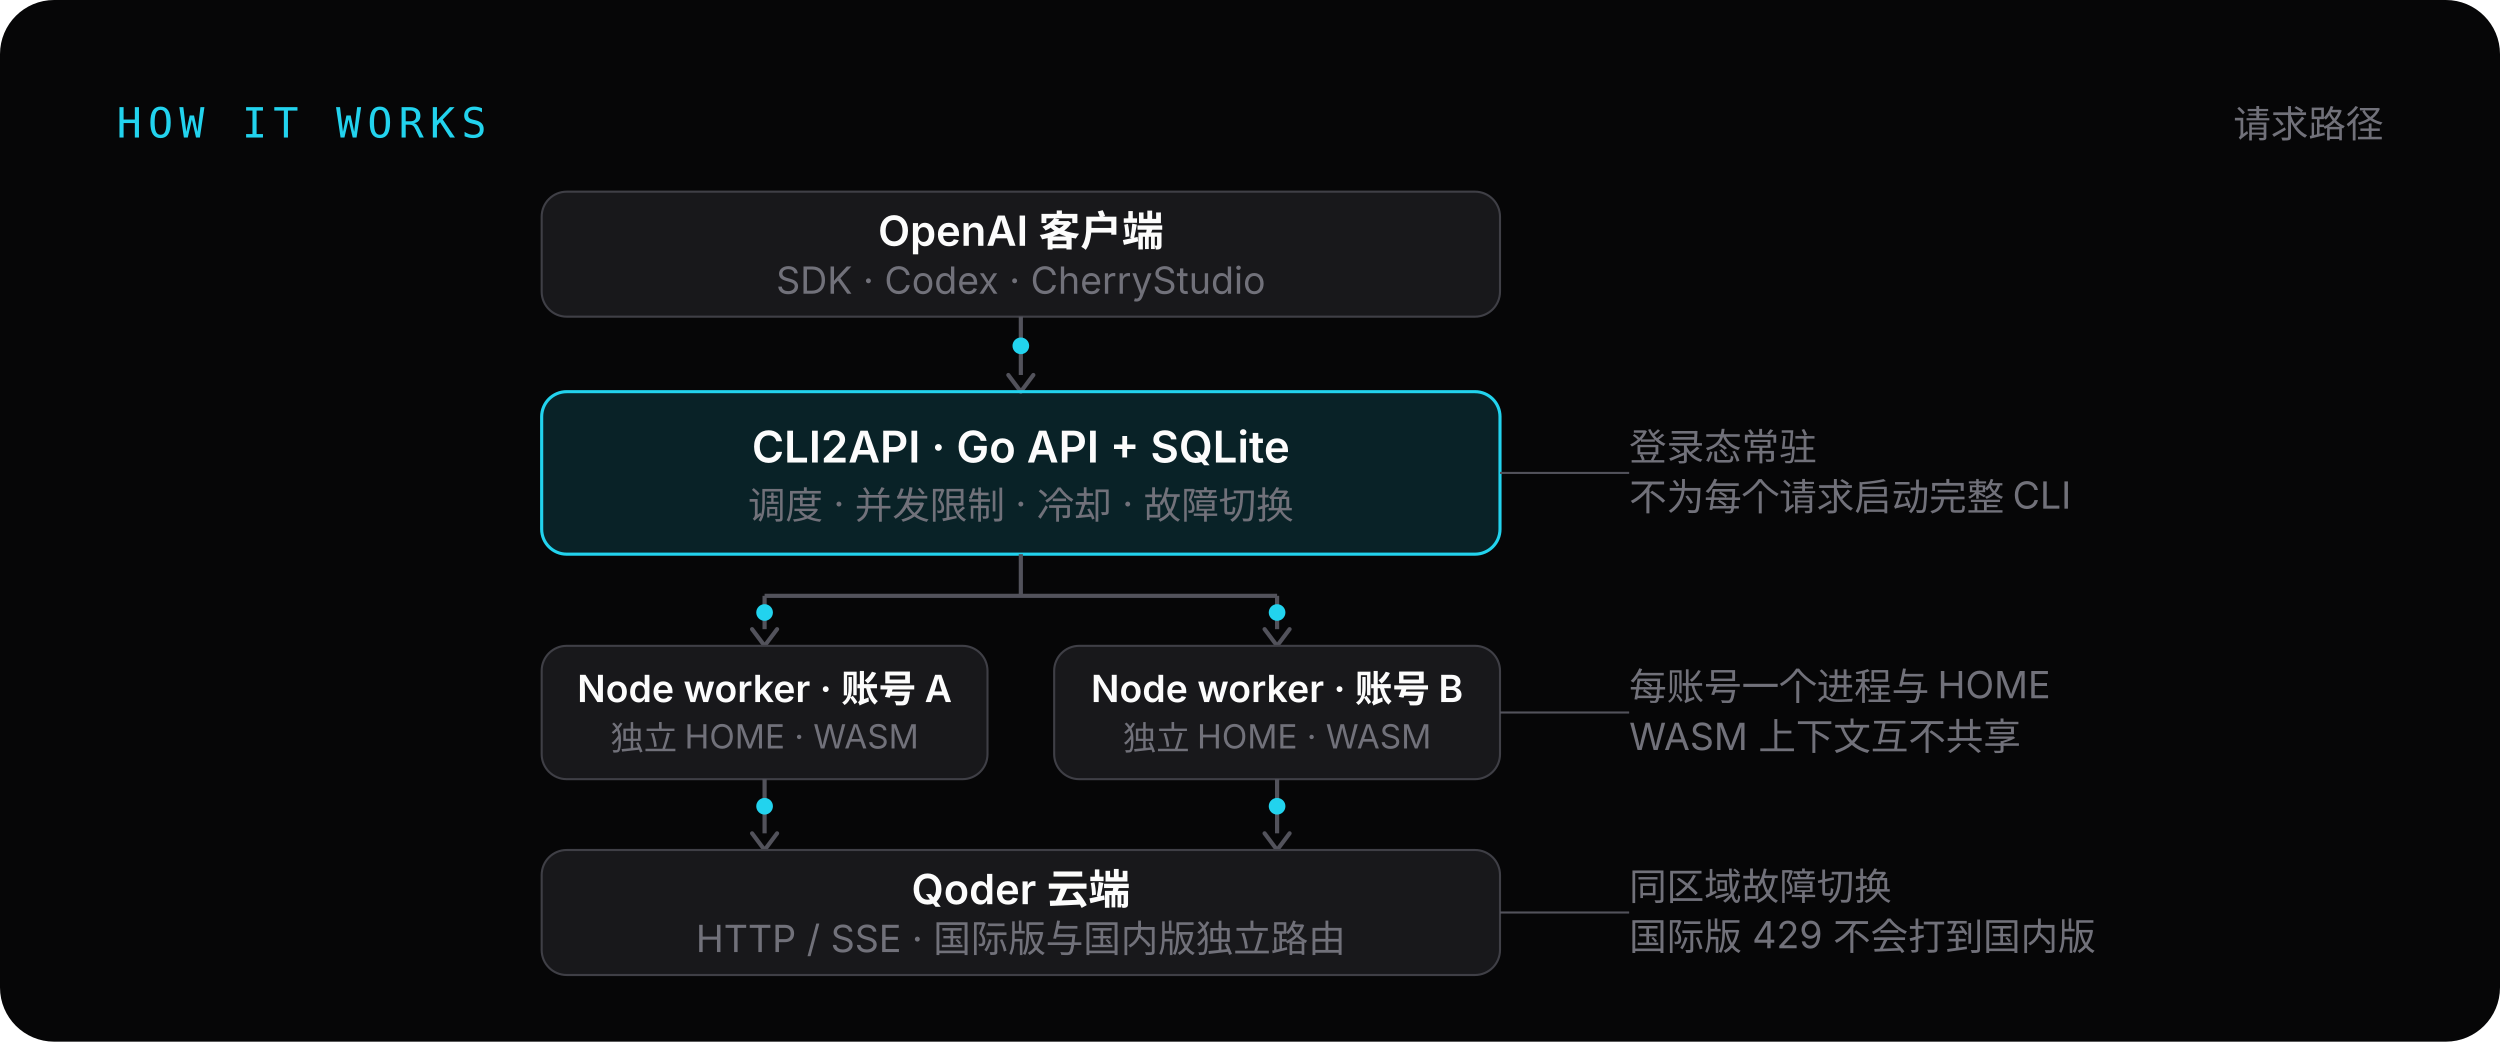
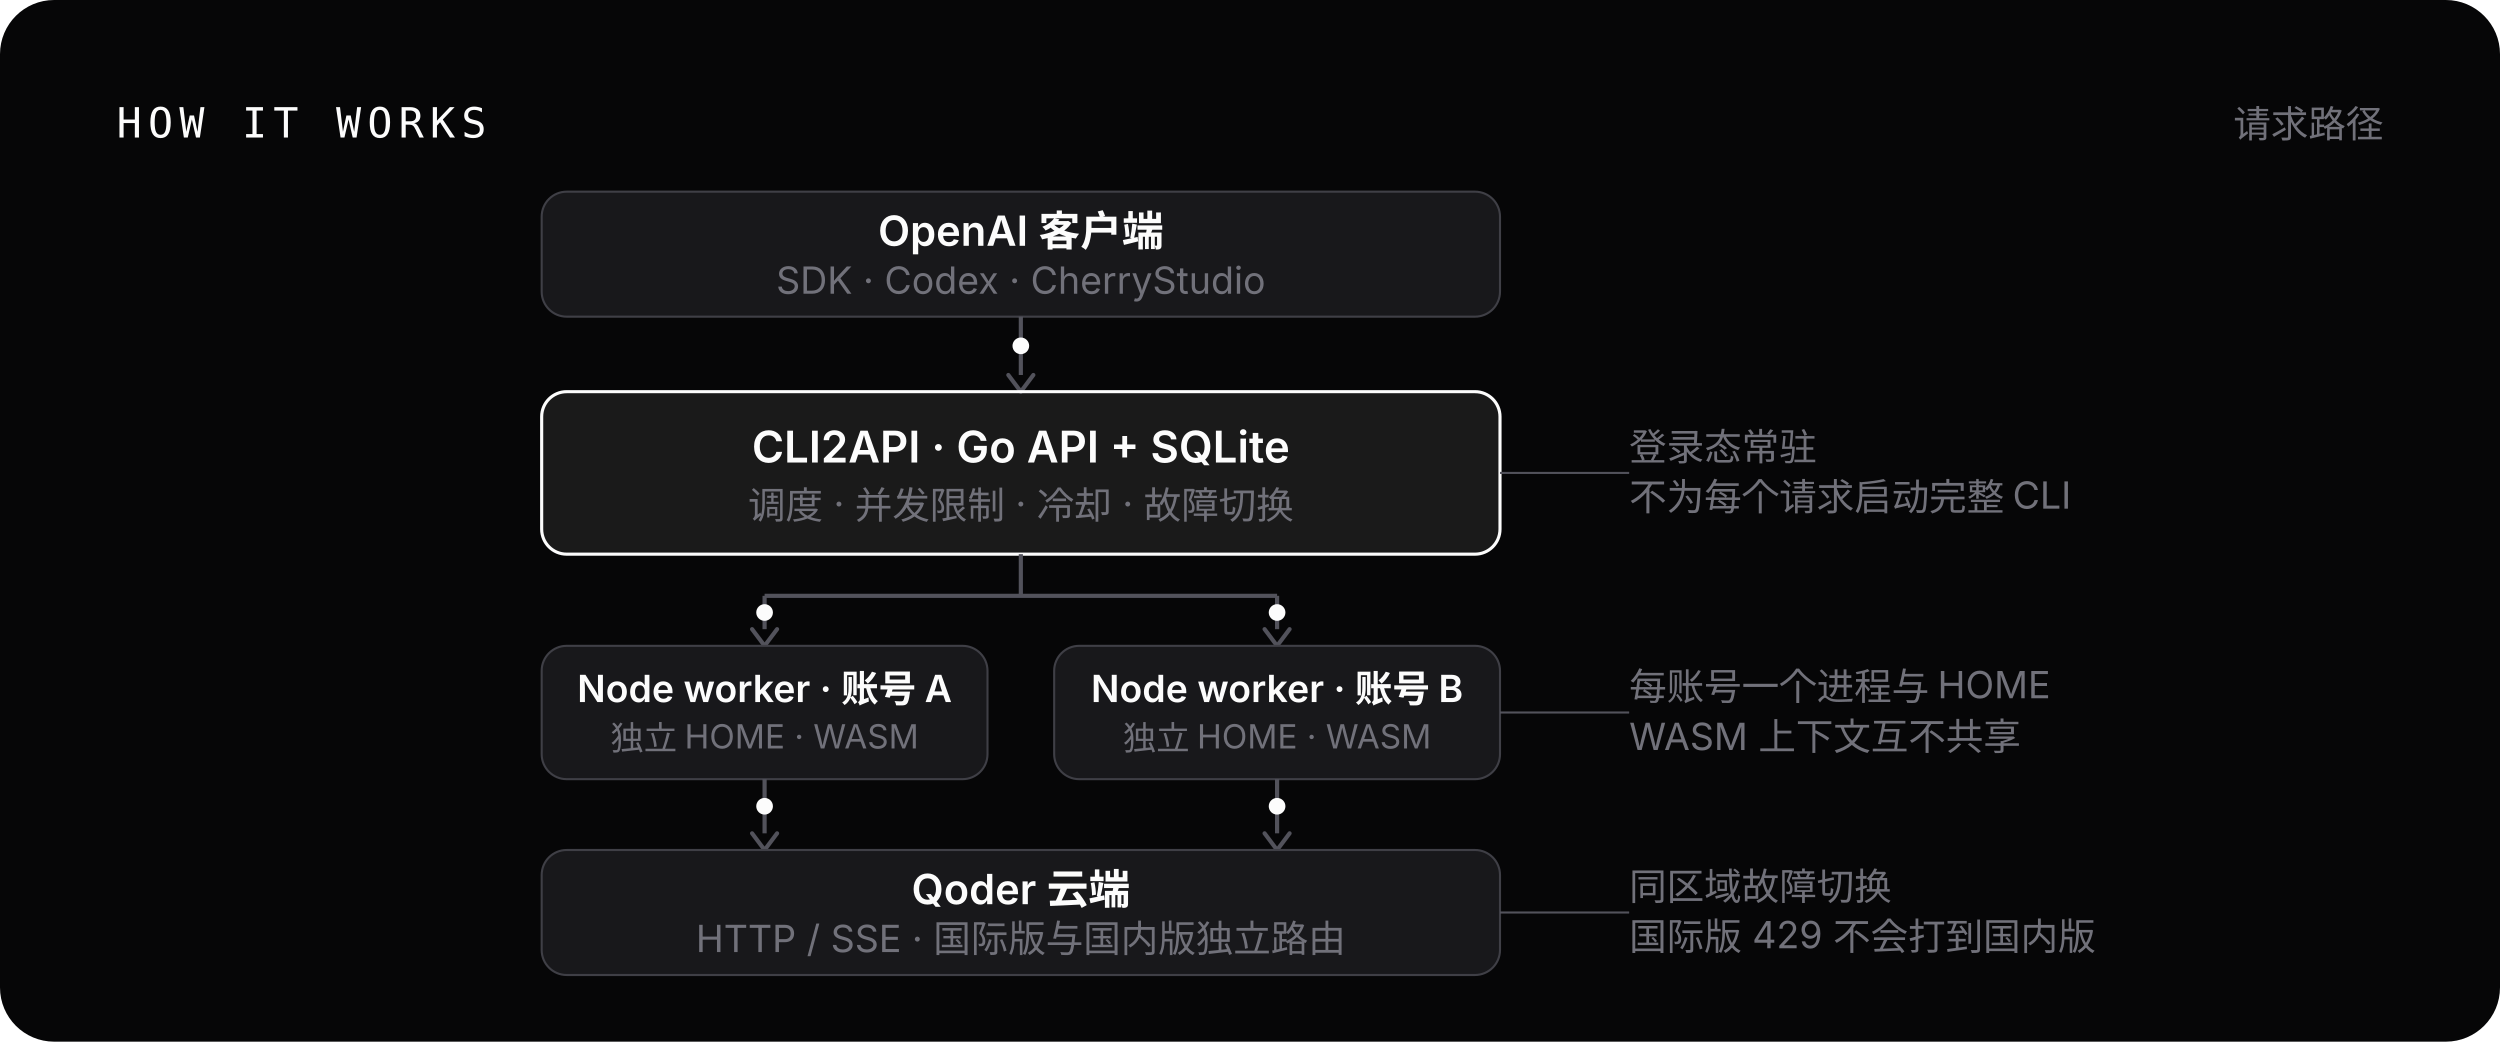
<svg xmlns="http://www.w3.org/2000/svg" width="1200" height="500" viewBox="0 0 1200 500" role="img" aria-labelledby="arch-title-zh arch-desc-zh" font-family="-apple-system, BlinkMacSystemFont, 'Segoe UI', 'PingFang SC', 'Microsoft YaHei', system-ui, sans-serif">
  <rect width="1200" height="500" rx="26" fill="#060607" />
-   <text x="56" y="66" font-family="ui-monospace, 'SF Mono', Menlo, Consolas, monospace" font-size="20" letter-spacing="3" fill="#22D3EE">HOW IT WORKS</text>
+   <text x="56" y="66" font-family="ui-monospace, 'SF Mono', Menlo, Consolas, monospace" font-size="20" letter-spacing="3" fill="#FCFCFC">HOW IT WORKS</text>
  <text x="1144" y="66" text-anchor="end" font-family="ui-monospace, 'SF Mono', Menlo, Consolas, monospace" font-size="18" fill="#71717A">请求路径</text>
  <rect x="260" y="92" width="460" height="60" rx="12" fill="#18181B" stroke="#3F3F46" />
  <text x="490" y="118" text-anchor="middle" font-size="20" font-weight="600" fill="#FCFCFC">OpenAI 客户端</text>
  <text x="490" y="141" text-anchor="middle" font-size="18" fill="#71717A">SDK · Codex · CherryStudio</text>
  <line x1="490" y1="152" x2="490" y2="180" stroke="#52525B" stroke-width="2" />
  <path d="M484 180 l6 8 6 -8" fill="none" stroke="#52525B" stroke-width="2" stroke-linecap="round" stroke-linejoin="round" />
-   <circle cx="490" cy="166" r="4" fill="#22D3EE" />
-   <rect x="260" y="188" width="460" height="78" rx="12" fill="#22D3EE" fill-opacity="0.14" stroke="#22D3EE" stroke-width="1.5" />
+   <circle cx="490" cy="166" r="4" fill="#FCFCFC" />
+   <rect x="260" y="188" width="460" height="78" rx="12" fill="#FCFCFC" fill-opacity="0.08" stroke="#FCFCFC" stroke-width="1.5" />
  <text x="490" y="222" text-anchor="middle" font-size="21" font-weight="600" fill="#FCFCFC">CLI2API · Go API + SQLite</text>
  <text x="490" y="249" text-anchor="middle" font-size="18" fill="#71717A">调度 · 并发限制 · 冷却 · 故障切换</text>
  <line x1="490" y1="266" x2="490" y2="286" stroke="#52525B" stroke-width="2" />
  <line x1="367" y1="286" x2="613" y2="286" stroke="#52525B" stroke-width="2" />
  <line x1="367" y1="286" x2="367" y2="302" stroke="#52525B" stroke-width="2" />
  <line x1="613" y1="286" x2="613" y2="302" stroke="#52525B" stroke-width="2" />
  <path d="M361 302 l6 8 6 -8" fill="none" stroke="#52525B" stroke-width="2" stroke-linecap="round" stroke-linejoin="round" />
  <path d="M607 302 l6 8 6 -8" fill="none" stroke="#52525B" stroke-width="2" stroke-linecap="round" stroke-linejoin="round" />
-   <circle cx="367" cy="294" r="4" fill="#22D3EE" />
-   <circle cx="613" cy="294" r="4" fill="#22D3EE" />
+   <circle cx="367" cy="294" r="4" fill="#FCFCFC" />
+   <circle cx="613" cy="294" r="4" fill="#FCFCFC" />
  <rect x="260" y="310" width="214" height="64" rx="12" fill="#18181B" stroke="#3F3F46" />
  <text x="367" y="337" text-anchor="middle" font-size="18" font-weight="600" fill="#FCFCFC">Node worker · 账号 A</text>
  <text x="367" y="360" text-anchor="middle" font-size="16" fill="#71717A">独立 HOME · WASM</text>
  <rect x="506" y="310" width="214" height="64" rx="12" fill="#18181B" stroke="#3F3F46" />
  <text x="613" y="337" text-anchor="middle" font-size="18" font-weight="600" fill="#FCFCFC">Node worker · 账号 B</text>
  <text x="613" y="360" text-anchor="middle" font-size="16" fill="#71717A">独立 HOME · WASM</text>
  <line x1="367" y1="374" x2="367" y2="400" stroke="#52525B" stroke-width="2" />
  <line x1="613" y1="374" x2="613" y2="400" stroke="#52525B" stroke-width="2" />
  <path d="M361 400 l6 8 6 -8" fill="none" stroke="#52525B" stroke-width="2" stroke-linecap="round" stroke-linejoin="round" />
  <path d="M607 400 l6 8 6 -8" fill="none" stroke="#52525B" stroke-width="2" stroke-linecap="round" stroke-linejoin="round" />
-   <circle cx="367" cy="387" r="4" fill="#22D3EE" />
-   <circle cx="613" cy="387" r="4" fill="#22D3EE" />
+   <circle cx="367" cy="387" r="4" fill="#FCFCFC" />
+   <circle cx="613" cy="387" r="4" fill="#FCFCFC" />
  <rect x="260" y="408" width="460" height="60" rx="12" fill="#18181B" stroke="#3F3F46" />
  <text x="490" y="434" text-anchor="middle" font-size="20" font-weight="600" fill="#FCFCFC">Qoder 云端</text>
  <text x="490" y="457" text-anchor="middle" font-size="18" fill="#71717A">HTTP / SSE · 国际版与国内版独立路由</text>
  <line x1="720" y1="227" x2="782" y2="227" stroke="#52525B" />
  <text x="782" y="221" font-size="18" fill="#71717A">登录态常驻</text>
  <text x="782" y="245" font-size="18" fill="#71717A">不为每个请求启动完整 CLI</text>
  <line x1="720" y1="342" x2="782" y2="342" stroke="#52525B" />
  <text x="782" y="336" font-size="18" fill="#71717A">每账号一个进程与 HOME</text>
  <text x="782" y="360" font-size="18" fill="#71717A">WASM 上下文互不共享</text>
  <line x1="720" y1="438" x2="782" y2="438" stroke="#52525B" />
  <text x="782" y="432" font-size="18" fill="#71717A">同区域故障切换</text>
  <text x="782" y="456" font-size="18" fill="#71717A">国际版 429 不会打到国内版</text>
</svg>
